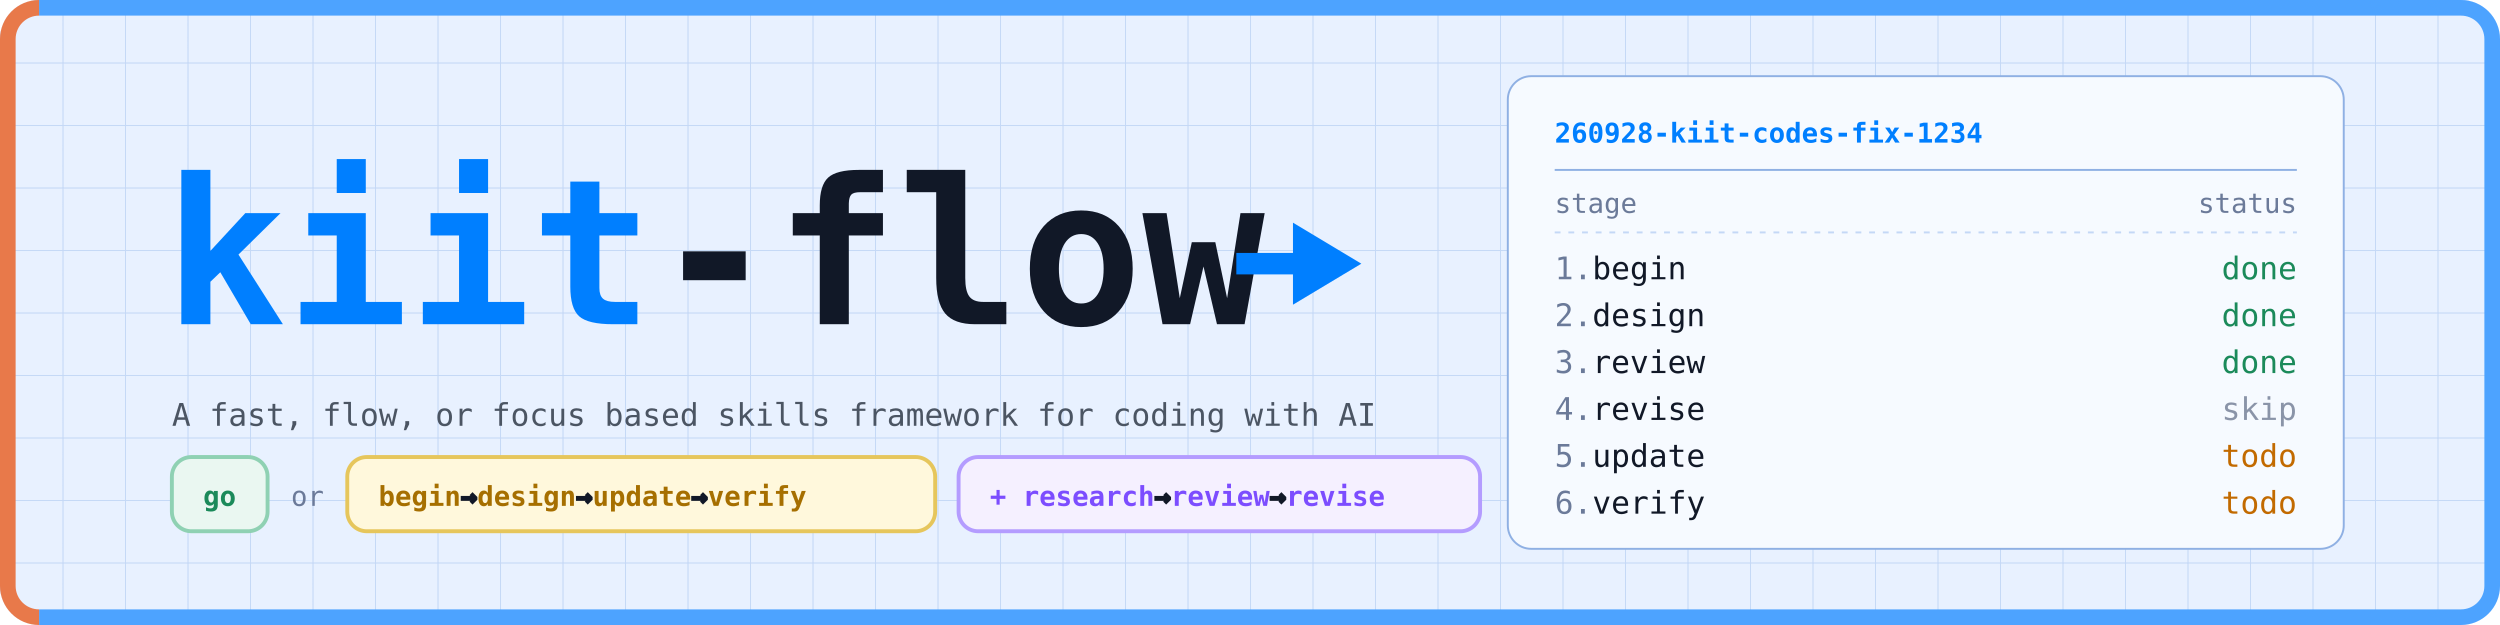
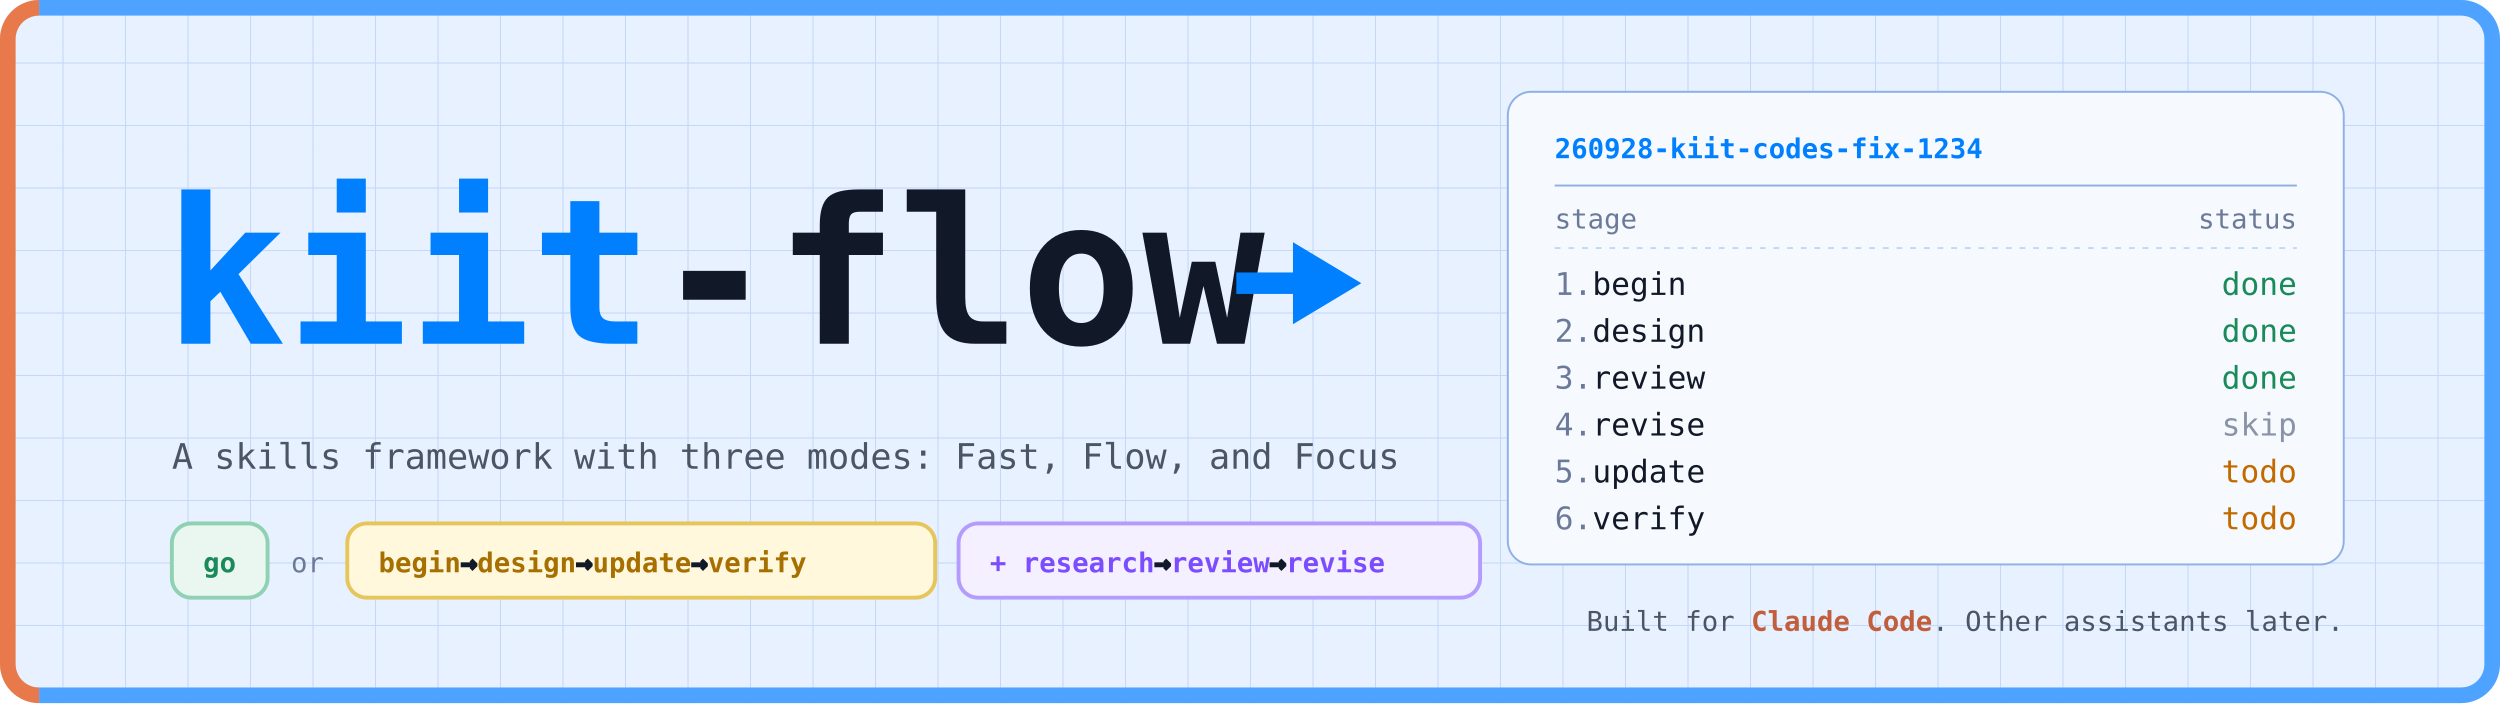
- <svg xmlns="http://www.w3.org/2000/svg" width="1280" height="320" viewBox="0 0 1280 320" role="img" aria-label="kiit-flow — A fast, flow, or focus based skills framework for coding with AI">
+ <svg xmlns="http://www.w3.org/2000/svg" width="1280" height="360" viewBox="0 0 1280 360" role="img" aria-label="kiit-flow — A skills framework with three modes: Fast, Flow, and Focus">
  <defs>
    <pattern id="grid" width="32" height="32" patternUnits="userSpaceOnUse">
      <path d="M32 0H0V32" fill="none" stroke="#C4D8F6" stroke-width="1" />
    </pattern>
-     <linearGradient id="sheen" gradientUnits="userSpaceOnUse" x1="569" y1="0" x2="633" y2="0" gradientTransform="matrix(1 0 -0.6 1 81 0)">
+     <linearGradient id="sheen" gradientUnits="userSpaceOnUse" x1="569" y1="0" x2="633" y2="0" gradientTransform="matrix(1 0 -0.6 1 87 0)">
      <stop offset="0" stop-color="#007FFF" />
      <stop offset="0.3" stop-color="#007FFF" />
      <stop offset="0.5" stop-color="#BFE0FF" />
      <stop offset="0.7" stop-color="#007FFF" />
      <stop offset="1" stop-color="#007FFF" />
      <animateTransform attributeName="gradientTransform" type="translate" additive="sum" values="0 0;0 0;128 0;128 0" keyTimes="0;0.15;0.75;1" dur="2.4s" repeatCount="indefinite" />
    </linearGradient>
    <clipPath id="frame">
-       <rect width="1280" height="320" rx="20" />
+       <rect width="1280" height="360" rx="20" />
    </clipPath>
  </defs>
  <g clip-path="url(#frame)">
-     <rect width="1280" height="320" fill="#E8F1FF" />
-     <rect width="1280" height="320" fill="url(#grid)" />
+     <rect width="1280" height="360" fill="#E8F1FF" />
+     <rect width="1280" height="360" fill="url(#grid)" />
  </g>
-   <path d="M 20 4 H 1260 A 16 16 0 0 1 1276 20 V 300 A 16 16 0 0 1 1260 316 H 20" fill="none" stroke="#4DA3FF" stroke-width="8" />
-   <path d="M 20 4 A 16 16 0 0 0 4 20 V 300 A 16 16 0 0 0 20 316" fill="none" stroke="#E8794A" stroke-width="8" />
+   <path d="M 20 4 H 1260 A 16 16 0 0 1 1276 20 V 340 A 16 16 0 0 1 1260 356 H 20" fill="none" stroke="#4DA3FF" stroke-width="8" />
+   <path d="M 20 4 A 16 16 0 0 0 4 20 V 340 A 16 16 0 0 0 20 356" fill="none" stroke="#E8794A" stroke-width="8" />
  <g font-family="ui-monospace, SFMono-Regular, Menlo, Consolas, 'DejaVu Sans Mono', monospace">
-     <text x="84.0 143.4 202.8 262.2 321.6 381.0 440.4 499.8 559.2" y="166" font-size="104" font-weight="700" fill="#111827">
+     <text x="84.0 143.4 202.8 262.2 321.6 381.0 440.4 499.8 559.2" y="176" font-size="104" font-weight="700" fill="#111827">
      <tspan fill="#007FFF">kiit</tspan>-flow</text>
-     <path d="M 633 129.5 H 662 V 114 L 697 135 L 662 156 V 140.5 H 633 Z" fill="url(#sheen)" />
-     <text x="88" y="218" font-size="16" fill="#4B5563">A fast, flow, or focus based skills framework for coding with AI</text>
-     <rect x="88" y="234" width="49" height="38" rx="10" fill="#EAF7F1" stroke="#8FD1B3" stroke-width="2" />
-     <text x="104.0 112.4" y="259" font-size="14" font-weight="700" fill="#1B8A5A">go</text>
-     <text x="149" y="259" font-size="14" fill="#6B7A99">or</text>
-     <rect x="177.8" y="234" width="301" height="38" rx="10" fill="#FFF8DC" stroke="#E6C65C" stroke-width="2" />
-     <text x="193.8 202.2 210.6 219.0 227.4 235.8 244.2 252.6 261.0 269.4 277.8 286.2 294.6 303.0 311.4 319.8 328.2 336.6 345.0 353.4 361.8 370.2 378.6 387.0 395.4 403.8 412.2 420.6 429.0 437.4 445.8 454.2" y="259" font-size="14" font-weight="700" fill="#A66F00">begin<tspan fill="#111827" stroke="#111827" stroke-width="1"> → </tspan>design<tspan fill="#111827" stroke="#111827" stroke-width="1"> → </tspan>update<tspan fill="#111827" stroke="#111827" stroke-width="1"> → </tspan>verify</text>
-     <rect x="490.8" y="234" width="267" height="38" rx="10" fill="#F5F0FF" stroke="#B49CFF" stroke-width="2" />
-     <text x="506.8 515.2 523.6 532.0 540.4 548.8 557.2 565.6 574.0 582.4 590.8 599.2 607.6 616.0 624.4 632.8 641.2 649.6 658.0 666.4 674.8 683.2 691.6 700.0 708.4 716.8 725.2 733.6" y="259" font-size="14" font-weight="700" fill="#7C4DFF">+ research<tspan fill="#111827" stroke="#111827" stroke-width="1"> → </tspan>review<tspan fill="#111827" stroke="#111827" stroke-width="1"> → </tspan>revise</text>
-     <g transform="translate(772 39)">
+     <path d="M 633 139.5 H 662 V 124 L 697 145 L 662 166 V 150.5 H 633 Z" fill="url(#sheen)" />
+     <text x="88" y="240" font-size="18" fill="#4B5563">A skills framework with three modes: Fast, Flow, and Focus</text>
+     <rect x="88" y="268" width="49" height="38" rx="10" fill="#EAF7F1" stroke="#8FD1B3" stroke-width="2" />
+     <text x="104.0 112.4" y="293" font-size="14" font-weight="700" fill="#1B8A5A">go</text>
+     <text x="149" y="293" font-size="14" fill="#6B7A99">or</text>
+     <rect x="177.8" y="268" width="301" height="38" rx="10" fill="#FFF8DC" stroke="#E6C65C" stroke-width="2" />
+     <text x="193.8 202.2 210.6 219.0 227.4 235.8 244.2 252.6 261.0 269.4 277.8 286.2 294.6 303.0 311.4 319.8 328.2 336.6 345.0 353.4 361.8 370.2 378.6 387.0 395.4 403.8 412.2 420.6 429.0 437.4 445.8 454.2" y="293" font-size="14" font-weight="700" fill="#A66F00">begin<tspan fill="#111827" stroke="#111827" stroke-width="1"> → </tspan>design<tspan fill="#111827" stroke="#111827" stroke-width="1"> → </tspan>update<tspan fill="#111827" stroke="#111827" stroke-width="1"> → </tspan>verify</text>
+     <rect x="490.8" y="268" width="267" height="38" rx="10" fill="#F5F0FF" stroke="#B49CFF" stroke-width="2" />
+     <text x="506.8 515.2 523.6 532.0 540.4 548.8 557.2 565.6 574.0 582.4 590.8 599.2 607.6 616.0 624.4 632.8 641.2 649.6 658.0 666.4 674.8 683.2 691.6 700.0 708.4 716.8 725.2 733.6" y="293" font-size="14" font-weight="700" fill="#7C4DFF">+ research<tspan fill="#111827" stroke="#111827" stroke-width="1"> → </tspan>review<tspan fill="#111827" stroke="#111827" stroke-width="1"> → </tspan>revise</text>
+     <g transform="translate(772 47)">
      <rect width="428" height="242" rx="12" fill="#F6FAFF" stroke="#8FB0E3" />
      <text x="24" y="34" font-size="14" font-weight="700" fill="#007FFF">260928-kiit-codes-fix-1234</text>
      <line x1="24" y1="48" x2="404" y2="48" stroke="#8FB0E3" />
      <text x="24" y="70" font-size="14" fill="#6B7A99">stage</text>
      <text x="404" y="70" font-size="14" fill="#6B7A99" text-anchor="end">status</text>
      <line x1="24" y1="80" x2="404" y2="80" stroke="#C4D8F6" stroke-dasharray="3 4" />
      <text x="24" y="104" font-size="16" fill="#111827">
        <tspan fill="#6B7A99">1. </tspan>begin</text>
      <text x="404" y="104" font-size="16" fill="#1B8A5A" text-anchor="end">done</text>
      <text x="24" y="128" font-size="16" fill="#111827">
        <tspan fill="#6B7A99">2. </tspan>design</text>
      <text x="404" y="128" font-size="16" fill="#1B8A5A" text-anchor="end">done</text>
      <text x="24" y="152" font-size="16" fill="#111827">
        <tspan fill="#6B7A99">3. </tspan>review</text>
      <text x="404" y="152" font-size="16" fill="#1B8A5A" text-anchor="end">done</text>
      <text x="24" y="176" font-size="16" fill="#111827">
        <tspan fill="#6B7A99">4. </tspan>revise</text>
      <text x="404" y="176" font-size="16" fill="#8A94A8" text-anchor="end">skip</text>
      <text x="24" y="200" font-size="16" fill="#111827">
        <tspan fill="#6B7A99">5. </tspan>update</text>
      <text x="404" y="200" font-size="16" fill="#C26A00" text-anchor="end">todo</text>
      <text x="24" y="224" font-size="16" fill="#111827">
        <tspan fill="#6B7A99">6. </tspan>verify</text>
      <text x="404" y="224" font-size="16" fill="#C26A00" text-anchor="end">todo</text>
    </g>
+     <text x="1200" y="323" font-size="14" fill="#4B5563" text-anchor="end">Built for <tspan font-weight="700" fill="#C15F3C">Claude Code</tspan>. Other assistants later.</text>
  </g>
</svg>
